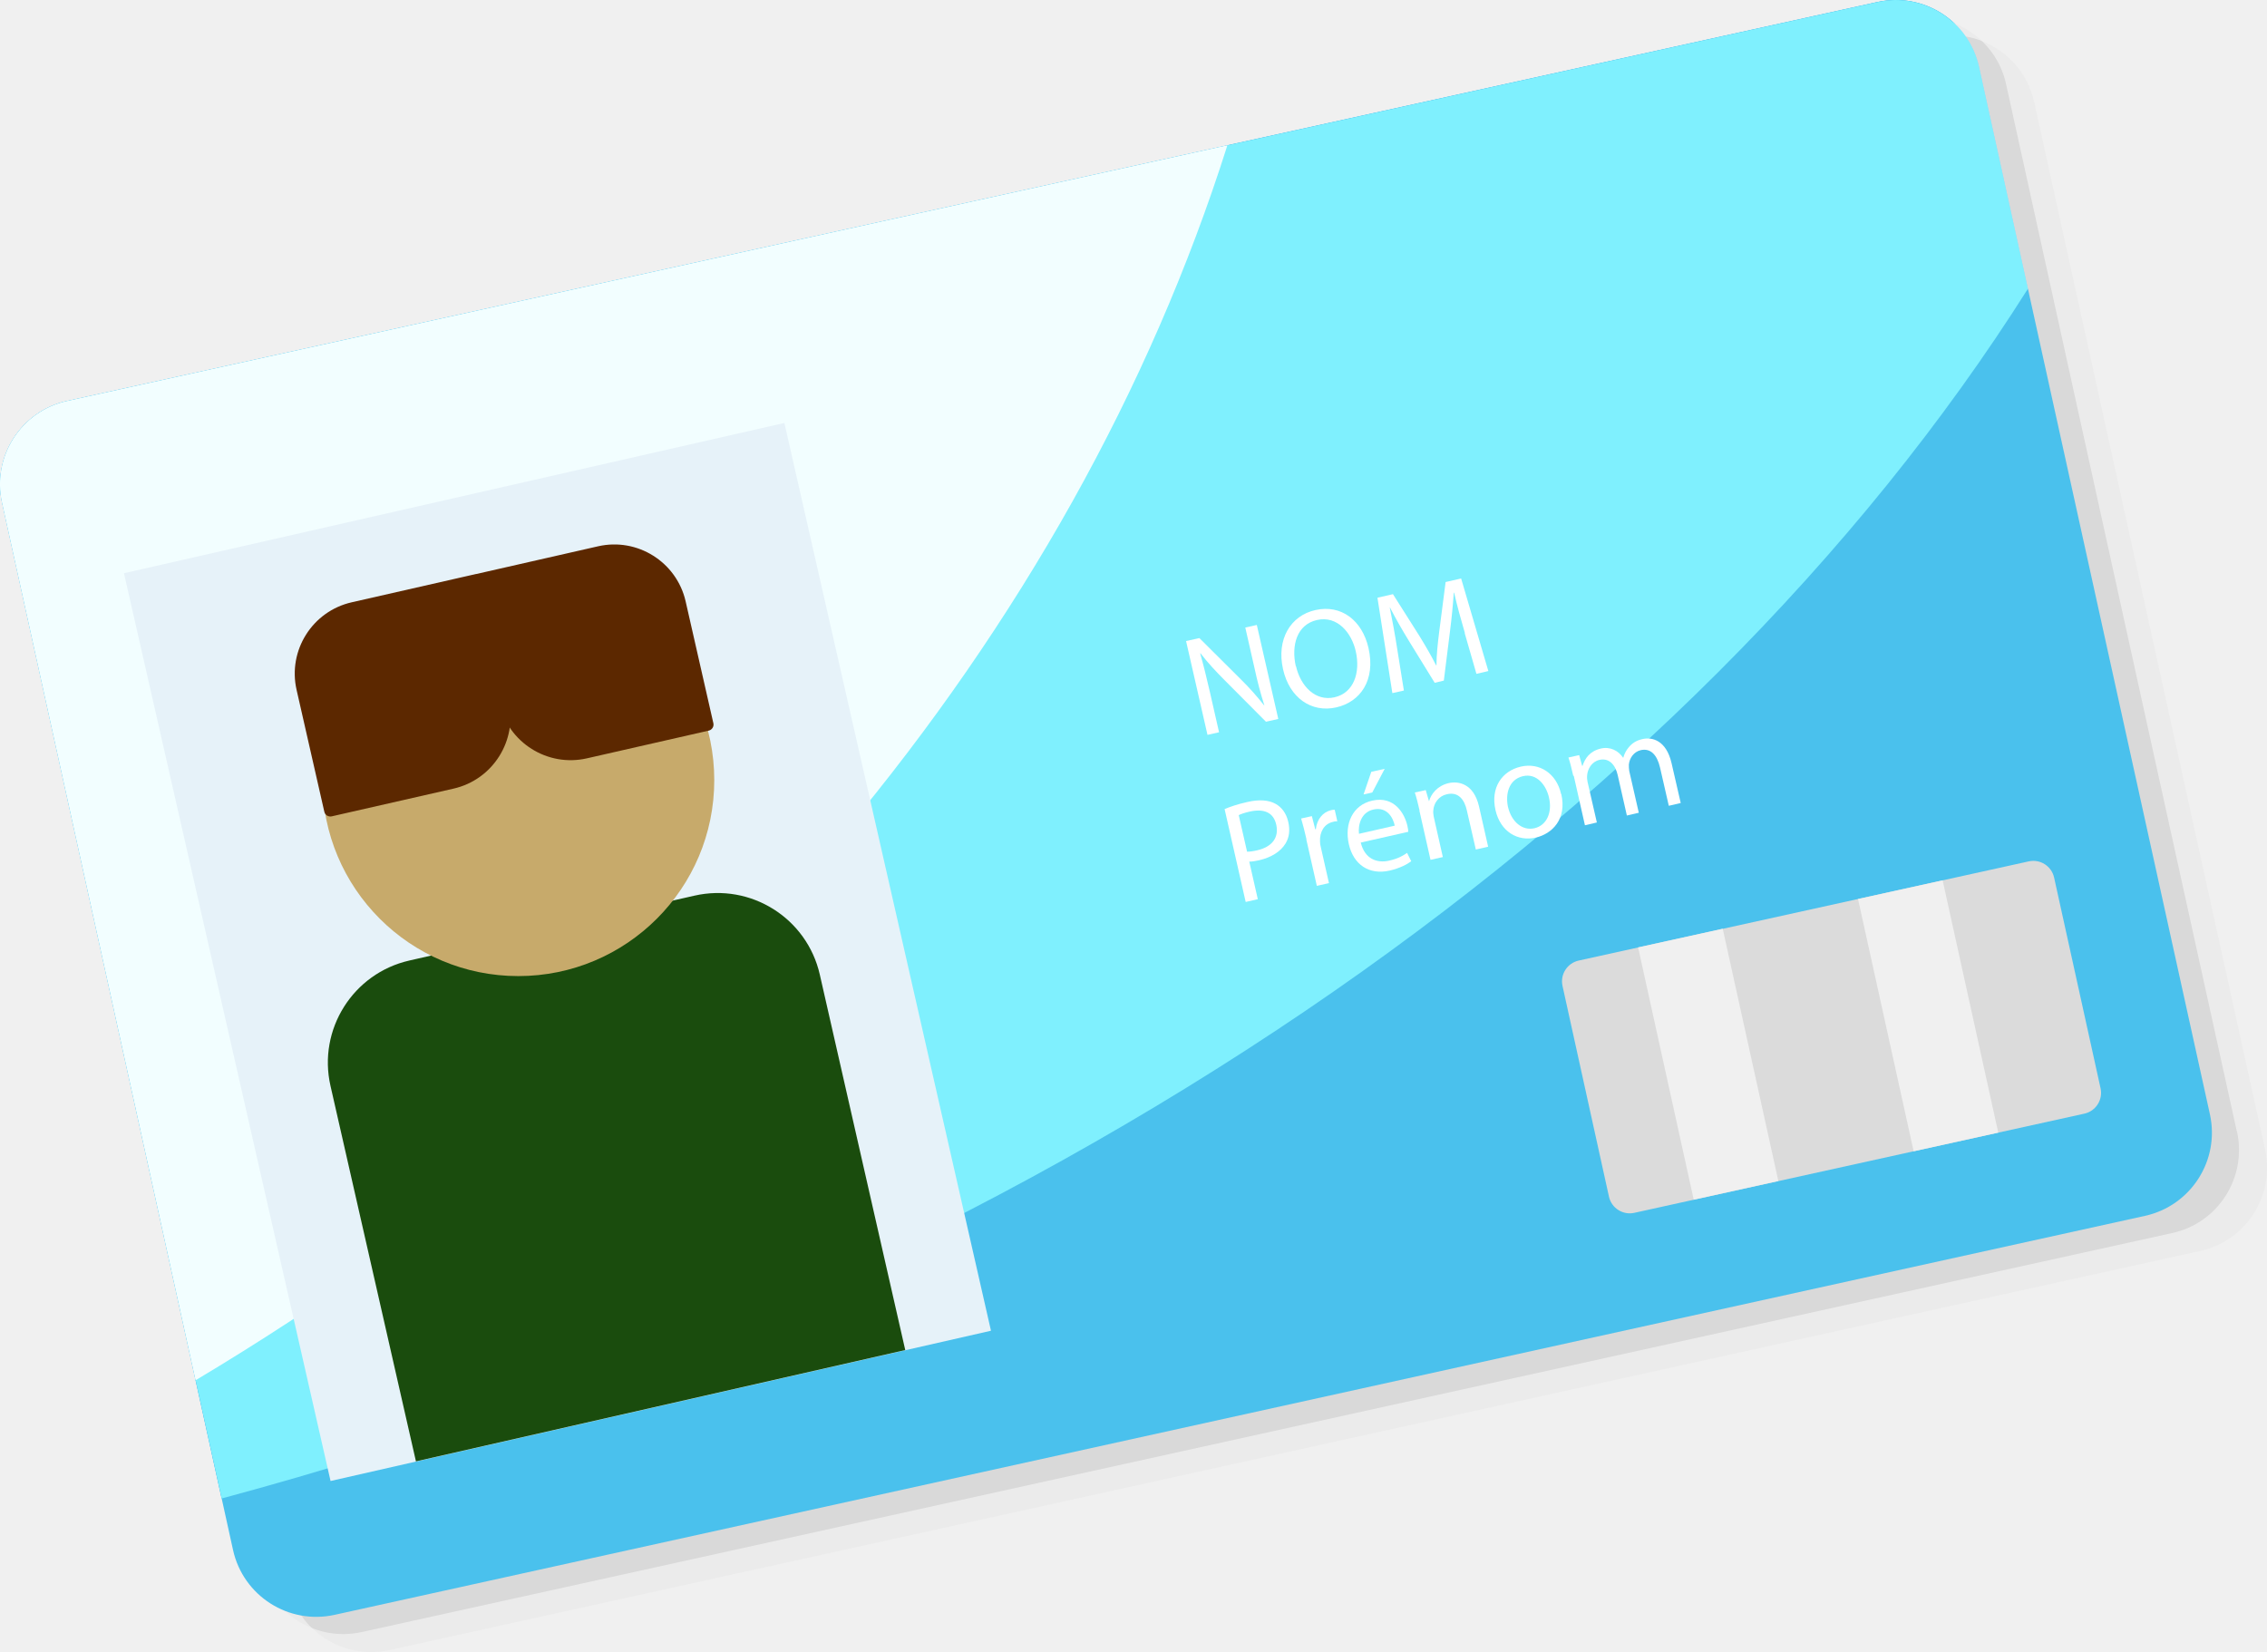
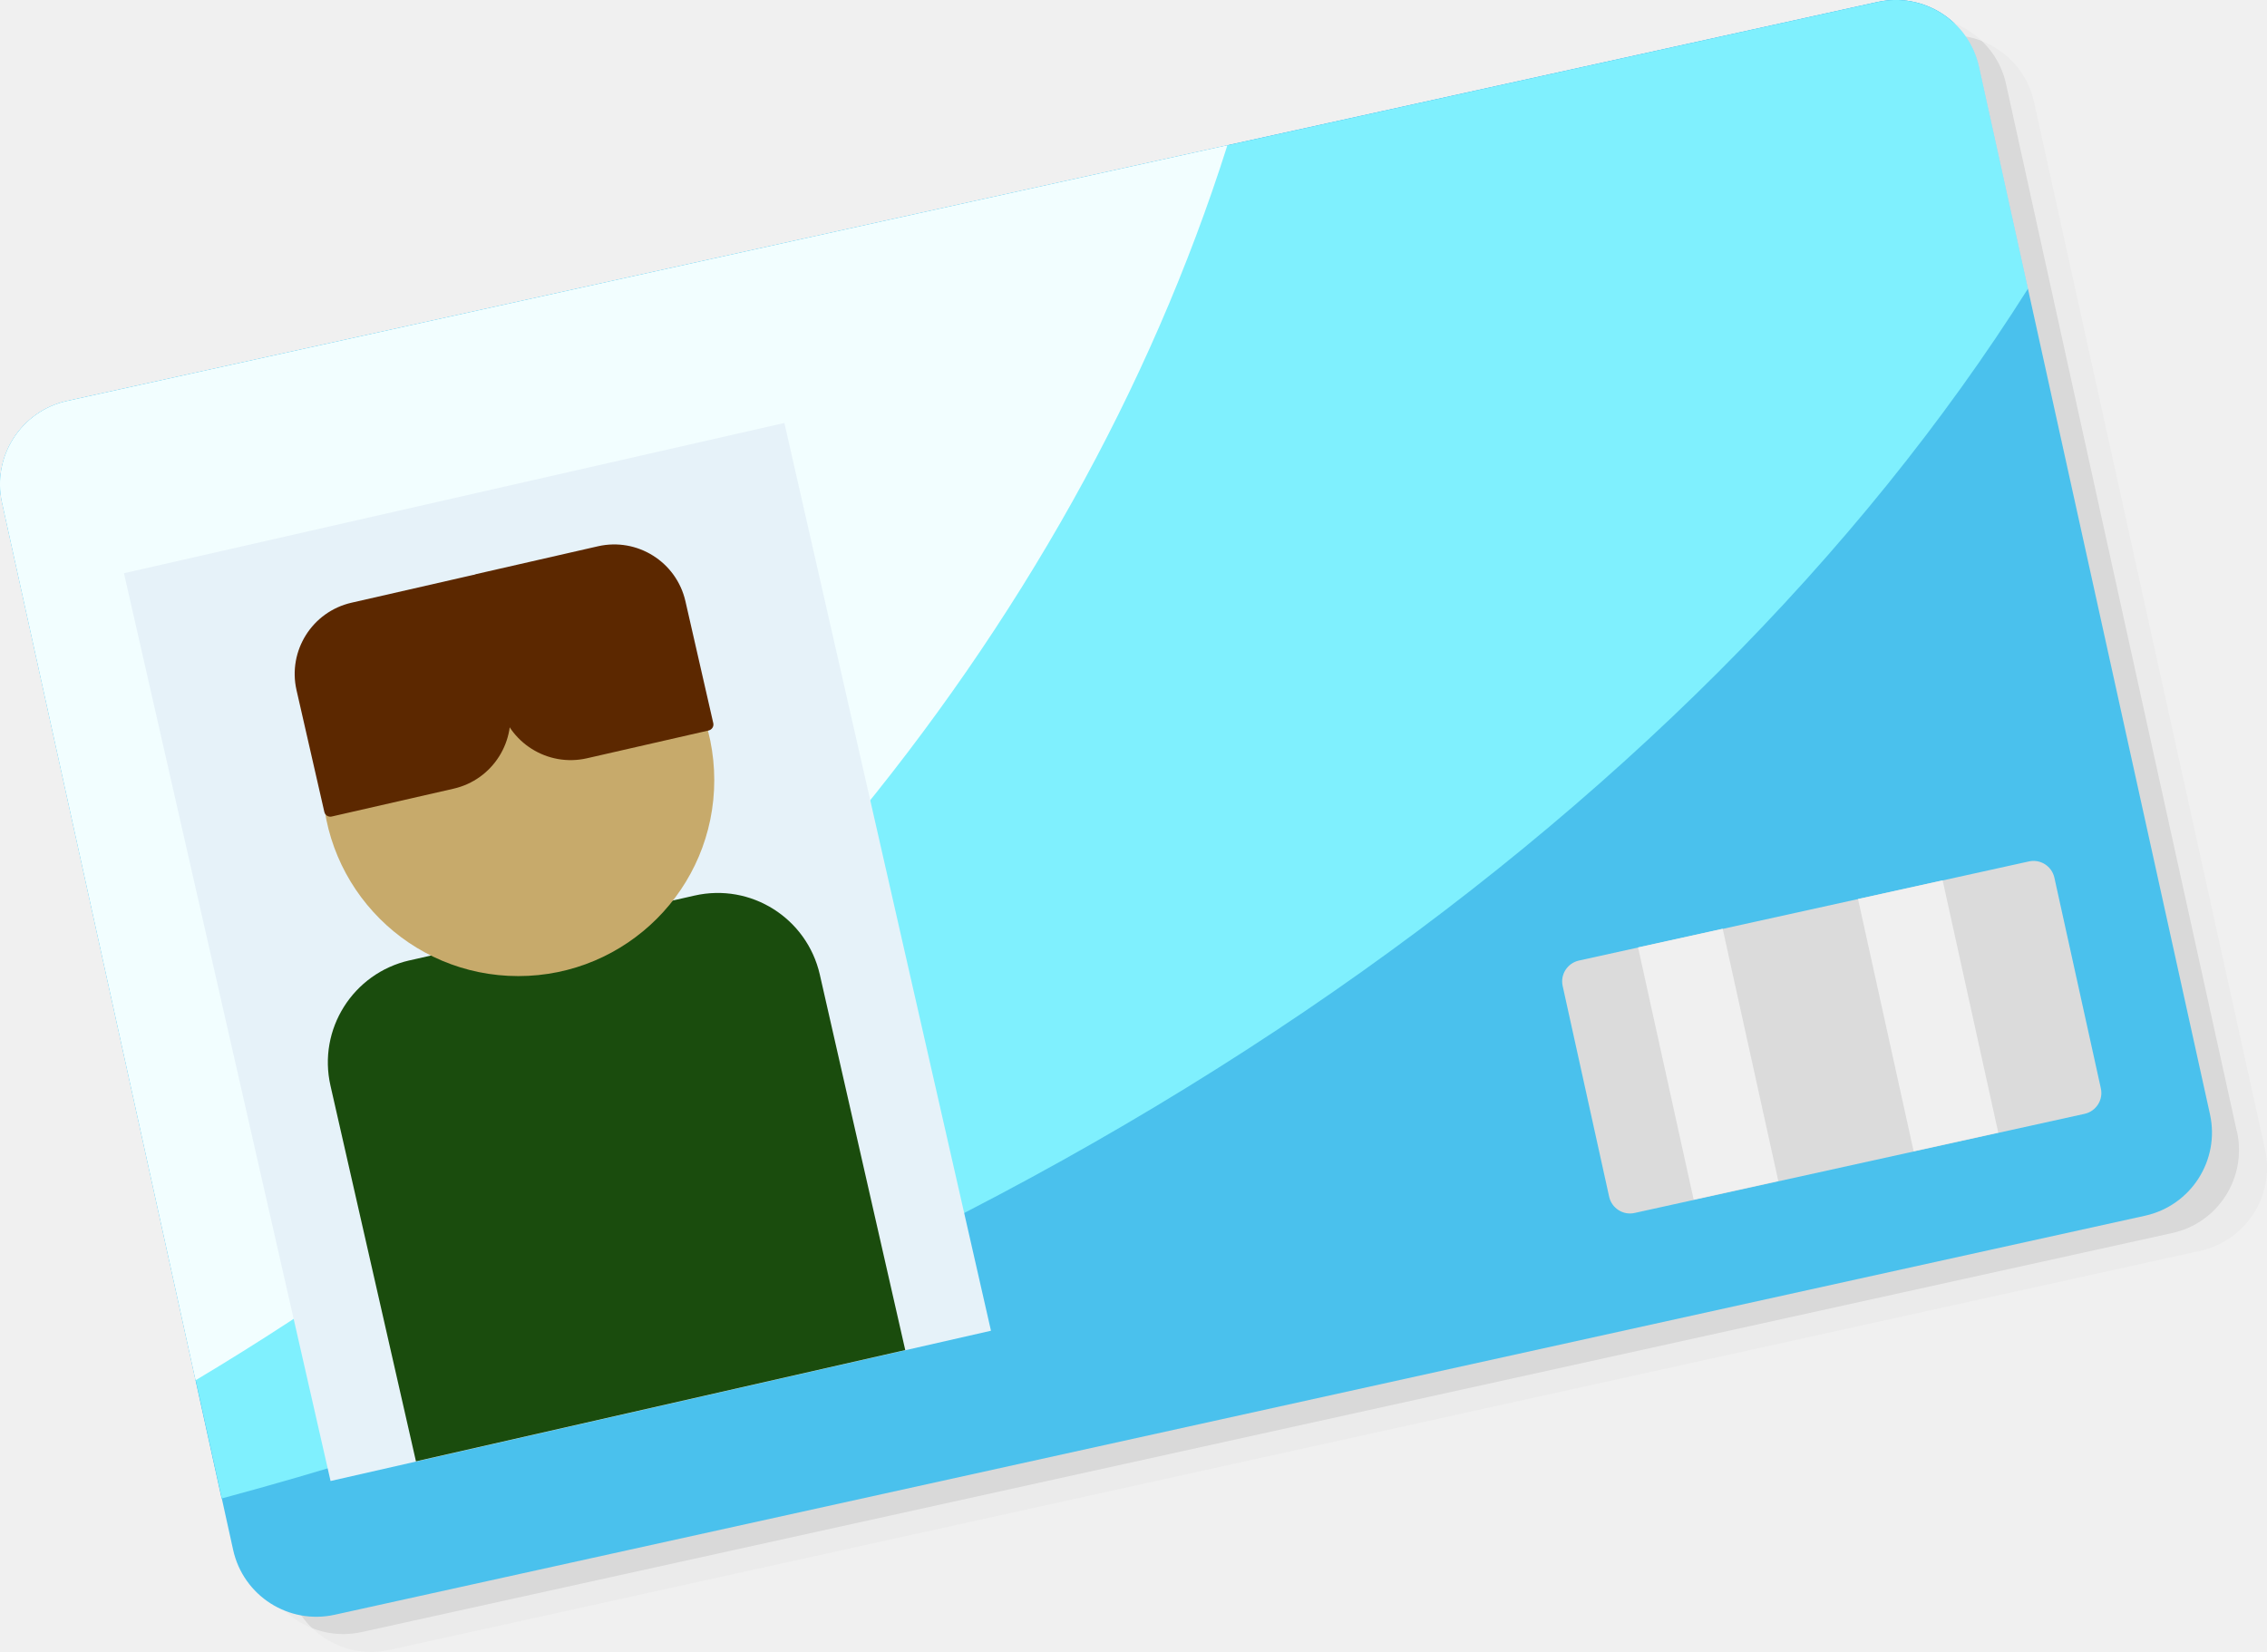
- <svg xmlns="http://www.w3.org/2000/svg" viewBox="0 0 114.07 83.13">
+ <svg xmlns="http://www.w3.org/2000/svg" id="Calque_1" data-name="Calque 1" viewBox="0 0 114.07 83.13">
  <defs>
    <style>
      .cls-1, .cls-2 {
+         fill: #e6f2f9;
+       }
+ 
+       .cls-1, .cls-3 {
        mix-blend-mode: screen;
      }

-       .cls-1, .cls-3 {
+       .cls-1, .cls-3, .cls-4, .cls-5 {
+         isolation: isolate;
+       }
+ 
+       .cls-6 {
+         fill: #dbdbdb;
+       }
+ 
+       .cls-7, .cls-3 {
        fill: #4ac1ed;
      }

-       .cls-4 {
-         fill: #fff;
-       }
- 
-       .cls-5 {
-         fill: #f0f0f0;
-       }
- 
-       .cls-6 {
+       .cls-8 {
        fill: #c7aa6b;
      }

-       .cls-2, .cls-7 {
-         fill: #e6f2f9;
-       }
- 
-       .cls-8 {
-         isolation: isolate;
-       }
- 
      .cls-9 {
-         fill: #dbdbdb;
+         fill: #1a4c0d;
      }

      .cls-10 {
-         fill: #ebebeb;
-         mix-blend-mode: multiply;
+         fill: #f0f0f0;
      }

      .cls-11 {
        fill: #5c2800;
      }

-       .cls-12 {
-         fill: #1a4c0d;
+       .cls-5 {
+         fill: #ebebeb;
+         mix-blend-mode: multiply;
      }
    </style>
  </defs>
-   <g class="cls-8">
+   <g class="cls-4">
    <g id="Layer_1" data-name="Layer 1">
      <g>
-         <path class="cls-10" d="M11.78,11.18h93.29c2.37,0,4.29,1.92,4.29,4.29v53.97c0,2.37-1.92,4.29-4.29,4.29H11.78c-2.37,0-4.29-1.92-4.29-4.29V15.47c0-2.37,1.92-4.29,4.29-4.29Z" transform="translate(-7.77 13.57) rotate(-12.43)" />
-         <path class="cls-10" d="M112.56,56.94c.51,2.32-.95,4.61-3.26,5.11l-91.1,20.08c-2.31.51-4.6-.95-5.12-3.27L1.47,26.16c-.51-2.31.95-4.6,3.27-5.11L95.83.97c2.31-.51,4.6.95,5.11,3.26l11.61,52.7Z" />
-         <path class="cls-3" d="M9.01,9.41h93.28c2.37,0,4.29,1.92,4.29,4.29v53.97c0,2.37-1.92,4.29-4.29,4.29H9.01c-2.37,0-4.29-1.92-4.29-4.29V13.7c0-2.37,1.92-4.29,4.29-4.29Z" transform="translate(-7.45 12.93) rotate(-12.43)" />
-         <path class="cls-1" d="M102.04,14.52l-2.46-11.16c-.51-2.31-2.8-3.77-5.11-3.26L3.37,20.18c-2.31.51-3.78,2.8-3.27,5.11l11.05,50.12c41.07-11.04,73.93-34.02,90.89-60.88Z" />
-         <path class="cls-2" d="M61.76,7.31L3.37,20.18c-2.31.51-3.78,2.8-3.27,5.11l9.74,44.17C35.4,54.2,53.96,31.92,61.76,7.31Z" />
-         <path class="cls-9" d="M80.56,45.69h23.19c.59,0,1.07.48,1.07,1.07v10.86c0,.59-.48,1.07-1.07,1.07h-23.19c-.59,0-1.07-.48-1.07-1.07v-10.86c0-.59.48-1.07,1.07-1.07Z" transform="translate(-9.07 21.06) rotate(-12.43)" />
-         <rect class="cls-5" x="83.77" y="47.06" width="4.36" height="13" transform="translate(-9.51 19.75) rotate(-12.43)" />
-         <rect class="cls-5" x="94.84" y="44.62" width="4.36" height="13" transform="translate(-8.73 22.08) rotate(-12.43)" />
+         <path class="cls-5" d="M6.14,21.95L97.24,1.87c2.31-.51,4.6.95,5.11,3.27l11.62,52.7c.51,2.31-.95,4.6-3.27,5.11l-91.1,20.08c-2.31.51-4.6-.95-5.11-3.27L2.87,27.07c-.51-2.31.95-4.6,3.27-5.11Z" />
+         <path class="cls-5" d="M112.56,56.94c.51,2.32-.95,4.61-3.26,5.11l-91.1,20.08c-2.31.51-4.6-.95-5.12-3.27L1.47,26.16c-.51-2.31.95-4.6,3.27-5.11L95.83.97c2.31-.51,4.6.95,5.11,3.26l11.61,52.7h0Z" />
+         <path class="cls-7" d="M3.37,20.18L94.47.1c2.31-.51,4.6.95,5.11,3.27l11.62,52.7c.51,2.31-.95,4.6-3.27,5.11l-91.09,20.08c-2.31.51-4.6-.95-5.11-3.27L.11,25.29c-.51-2.31.95-4.6,3.27-5.11Z" />
+         <path class="cls-3" d="M102.04,14.52l-2.46-11.16c-.51-2.31-2.8-3.77-5.11-3.26L3.37,20.18c-2.31.51-3.78,2.8-3.27,5.11l11.05,50.12c41.07-11.04,73.93-34.02,90.89-60.88h0Z" />
+         <path class="cls-1" d="M61.76,7.31L3.37,20.18c-2.31.51-3.78,2.8-3.27,5.11l9.74,44.17C35.4,54.2,53.96,31.92,61.76,7.31Z" />
+         <path class="cls-6" d="M79.44,48.34l22.65-4.99c.58-.13,1.15.24,1.28.81l2.34,10.61c.13.58-.24,1.15-.81,1.28l-22.65,4.99c-.58.13-1.15-.24-1.28-.81l-2.34-10.61c-.13-.58.24-1.15.81-1.28Z" />
+         <rect class="cls-10" x="83.77" y="47.05" width="4.36" height="13" transform="translate(-9.51 19.76) rotate(-12.43)" />
+         <rect class="cls-10" x="94.84" y="44.62" width="4.36" height="13" transform="translate(-8.73 22.08) rotate(-12.43)" />
        <g>
-           <rect class="cls-7" x="11.01" y="24.48" width="34.08" height="46.85" transform="translate(-9.93 7.42) rotate(-12.82)" />
-           <path class="cls-12" d="M23.16,46.4h14.7c2.91,0,5.27,2.36,5.27,5.27v19.38h-25.25v-19.38c0-2.91,2.36-5.27,5.27-5.27Z" transform="translate(-12.27 8.23) rotate(-12.82)" />
-           <circle class="cls-6" cx="26.08" cy="39.26" r="9.86" />
-           <path class="cls-11" d="M24.98,27.69h6.29c2.03,0,3.68,1.65,3.68,3.68v6.29c0,.17-.14.31-.31.31h-6.29c-2.03,0-3.68-1.65-3.68-3.68v-6.29c0-.17.14-.31.31-.31Z" transform="translate(-6.54 7.43) rotate(-12.82)" />
-           <path class="cls-11" d="M18.8,29.86h6.29c.17,0,.31.14.31.31v6.29c0,2.03-1.65,3.68-3.68,3.68h-6.29c-.17,0-.31-.14-.31-.31v-6.29c0-2.03,1.65-3.68,3.68-3.68Z" transform="translate(47.78 64.63) rotate(167.18)" />
-         </g>
-         <g>
-           <path class="cls-4" d="M60.76,36.99l-1.08-4.73.67-.15,2.06,2.05c.48.47.86.91,1.2,1.34h.01c-.2-.63-.35-1.2-.51-1.94l-.45-1.98.58-.13,1.08,4.73-.62.14-2.05-2.06c-.45-.45-.89-.92-1.24-1.38h-.02c.17.6.31,1.17.49,1.95l.46,2.02-.58.13Z" />
-           <path class="cls-4" d="M68.86,32.61c.37,1.63-.42,2.72-1.63,2.99-1.25.28-2.35-.49-2.67-1.92-.34-1.5.37-2.7,1.63-2.98,1.29-.29,2.35.51,2.67,1.91ZM65.21,33.52c.23,1.01.98,1.79,1.94,1.57.97-.22,1.31-1.24,1.07-2.31-.21-.94-.93-1.81-1.95-1.58s-1.3,1.28-1.07,2.32Z" />
-           <path class="cls-4" d="M73.71,31.86c-.19-.65-.41-1.44-.54-2.03h-.02c-.04.6-.1,1.23-.19,1.94l-.31,2.48-.46.11-1.28-2.08c-.38-.62-.7-1.18-.97-1.71h-.01c.12.6.27,1.4.38,2.12l.33,2.06-.58.13-.75-4.8.78-.18,1.33,2.1c.33.54.61,1.02.84,1.48h.02c0-.51.06-1.07.14-1.71l.32-2.48.78-.18,1.37,4.66-.6.14-.59-2.05Z" />
-           <path class="cls-4" d="M61.61,40.72c.28-.12.66-.25,1.15-.36.6-.14,1.08-.1,1.42.09.31.17.54.47.64.9s.05.79-.13,1.09c-.25.42-.73.71-1.33.85-.18.04-.35.07-.5.07l.43,1.89-.61.14-1.06-4.67ZM62.74,42.86c.14,0,.31-.02.52-.07.74-.17,1.1-.63.96-1.28s-.65-.82-1.33-.67c-.27.06-.46.13-.56.18l.42,1.84Z" />
-           <path class="cls-4" d="M65.74,42.24c-.09-.4-.18-.74-.27-1.05l.54-.12.17.66h.03c.05-.5.36-.87.77-.96.07-.02.12-.02.18-.02l.13.58c-.07,0-.13,0-.22.03-.44.1-.67.5-.65.98,0,.09.01.19.04.29l.41,1.81-.61.14-.53-2.34Z" />
-           <path class="cls-4" d="M68.47,42.4c.2.83.82,1.05,1.43.91.44-.1.69-.24.9-.39l.21.42c-.2.15-.54.34-1.08.47-1.05.24-1.83-.31-2.06-1.33-.23-1.02.19-1.97,1.18-2.19,1.11-.25,1.63.65,1.77,1.28.03.13.04.23.04.29l-2.39.54ZM70.18,41.55c-.08-.4-.39-.97-1.08-.81-.62.14-.77.78-.72,1.22l1.8-.41ZM69.68,38.68l-.63,1.2-.44.1.39-1.14.68-.15Z" />
-           <path class="cls-4" d="M71.43,40.79c-.08-.35-.15-.64-.24-.91l.55-.12.16.55h.01c.1-.36.42-.77.98-.9.47-.11,1.26,0,1.53,1.17l.46,2.03-.62.14-.45-1.96c-.12-.55-.43-.96-1.01-.82-.41.09-.66.45-.68.82-.01.08,0,.19.02.3l.46,2.04-.62.14-.56-2.48Z" />
-           <path class="cls-4" d="M78.56,39.96c.29,1.26-.46,2-1.28,2.19-.92.21-1.78-.3-2.03-1.38-.26-1.14.33-1.97,1.27-2.19s1.8.34,2.03,1.38ZM75.88,40.61c.17.74.72,1.21,1.33,1.07s.91-.79.73-1.55c-.13-.58-.59-1.24-1.31-1.07s-.89.91-.75,1.56Z" />
-           <path class="cls-4" d="M79.16,39.03c-.08-.35-.15-.64-.24-.91l.54-.12.15.54h.02c.12-.37.36-.74.92-.87.46-.11.88.1,1.12.46h.01c.06-.22.16-.39.28-.53.17-.2.37-.34.7-.41.45-.1,1.18.04,1.45,1.22l.46,2-.6.14-.44-1.92c-.15-.65-.48-.99-.97-.88-.35.08-.57.4-.6.73,0,.09,0,.21.02.32l.48,2.1-.6.14-.46-2.03c-.12-.54-.45-.88-.92-.77-.39.09-.6.46-.62.79-.01.1,0,.21.02.31l.47,2.05-.6.14-.56-2.48Z" />
+           <rect class="cls-2" x="11.01" y="24.48" width="34.08" height="46.85" transform="translate(-9.93 7.42) rotate(-12.82)" />
+           <path class="cls-9" d="M20.61,48.33l14.33-3.26c2.84-.65,5.66,1.13,6.31,3.97l4.3,18.9-24.62,5.6-4.3-18.9c-.65-2.84,1.13-5.66,3.97-6.31h0Z" />
+           <circle class="cls-8" cx="26.08" cy="39.26" r="9.86" />
+           <path class="cls-11" d="M23.96,28.89l6.13-1.4c1.98-.45,3.95.79,4.4,2.77l1.4,6.13c.04.17-.07.33-.23.37l-6.13,1.4c-1.98.45-3.95-.79-4.4-2.77l-1.4-6.13c-.04-.17.07-.33.23-.37Z" />
+           <path class="cls-11" d="M22.82,39.69l-6.13,1.4c-.17.04-.33-.07-.37-.23l-1.4-6.13c-.45-1.98.79-3.95,2.77-4.4l6.13-1.4c.17-.04.33.07.37.23l1.4,6.13c.45,1.98-.79,3.95-2.77,4.4Z" />
        </g>
      </g>
    </g>
  </g>
</svg>
